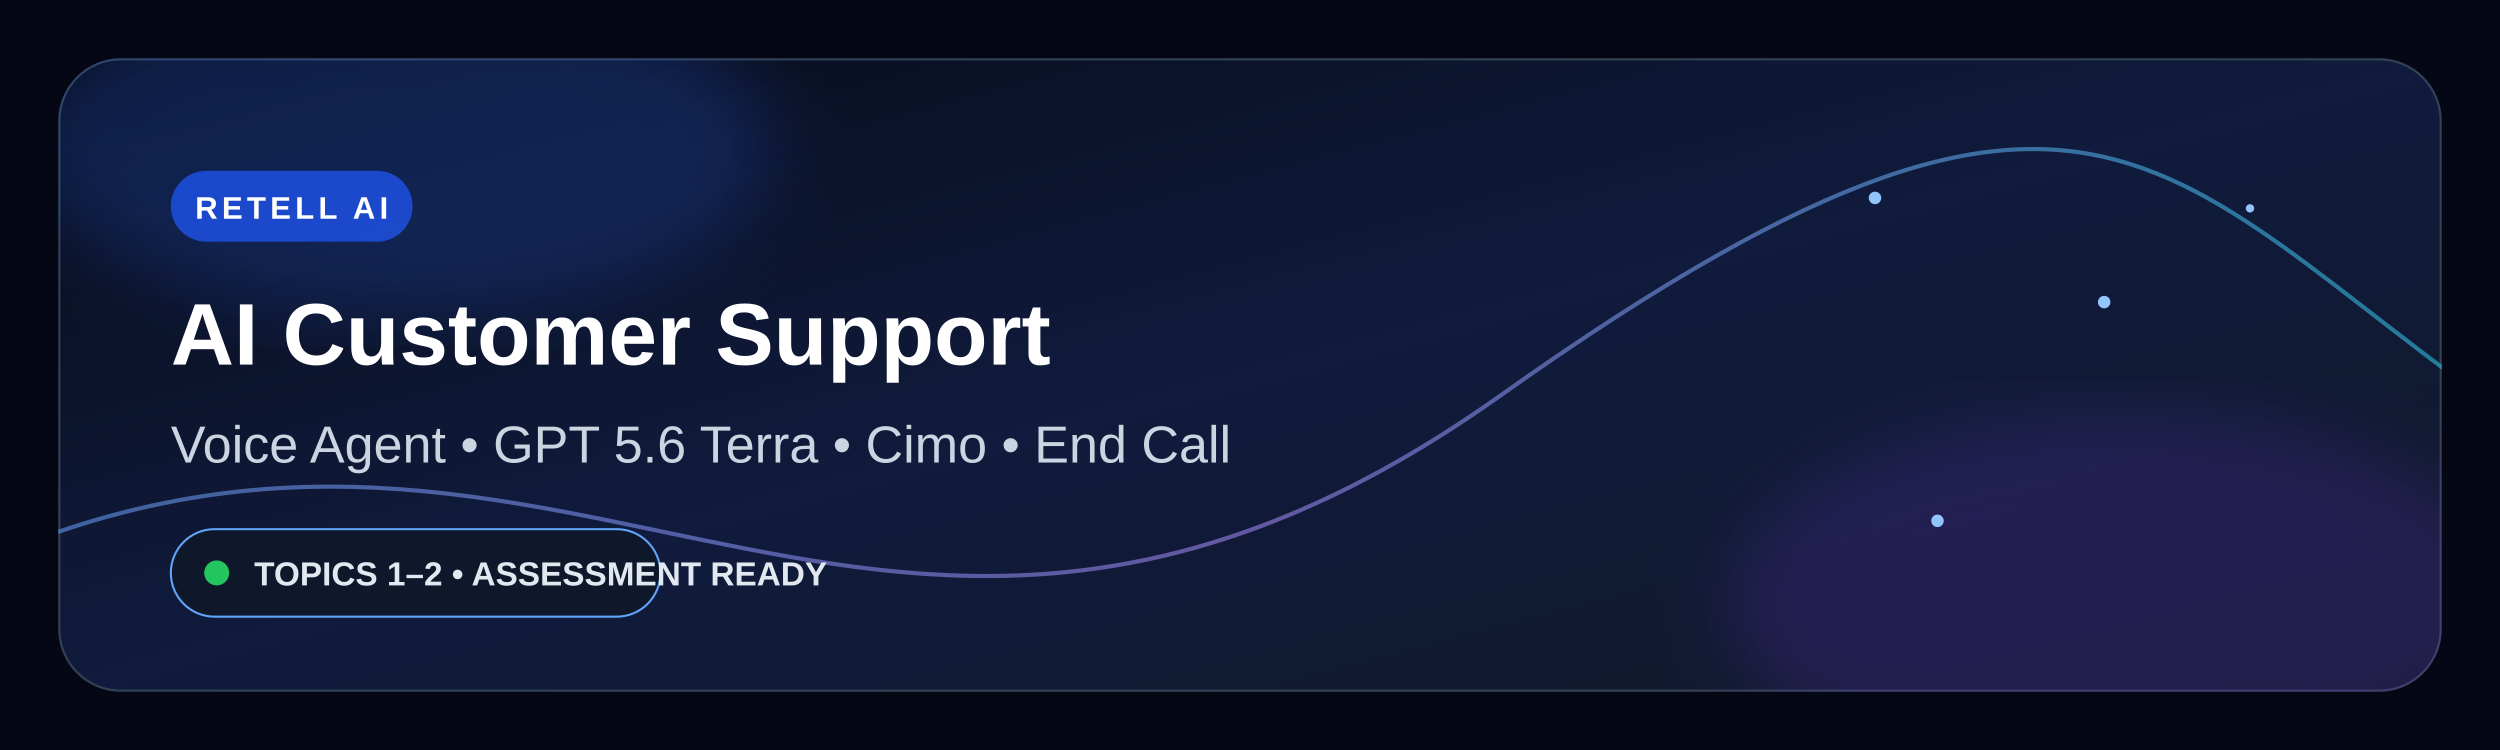
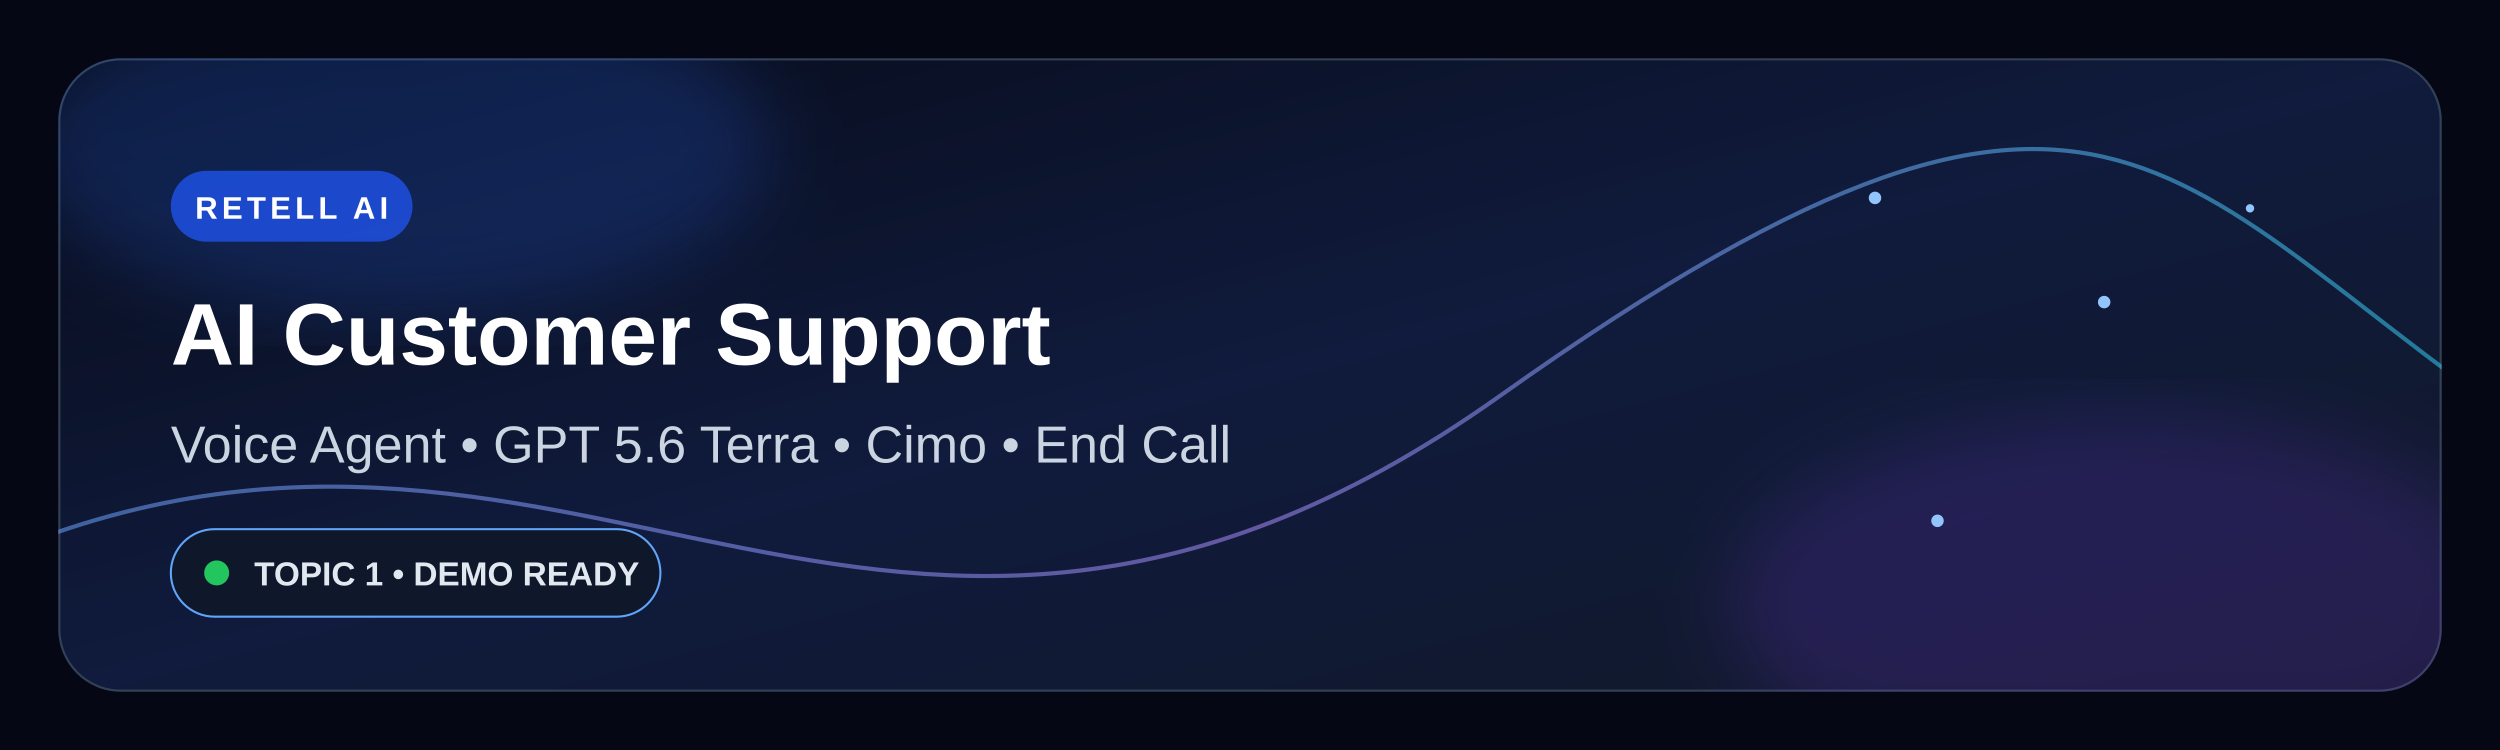
<svg xmlns="http://www.w3.org/2000/svg" width="1200" height="360" viewBox="0 0 1200 360" role="img" aria-labelledby="title desc">
  <defs>
    <linearGradient id="bg" x1="0" y1="0" x2="1" y2="1">
      <stop offset="0" stop-color="#070b18" />
      <stop offset=".5" stop-color="#101b3d" />
      <stop offset="1" stop-color="#111827" />
    </linearGradient>
    <linearGradient id="glow" x1="0" y1="0" x2="1" y2="0">
      <stop offset="0" stop-color="#60a5fa" />
      <stop offset=".5" stop-color="#a78bfa" />
      <stop offset="1" stop-color="#22d3ee" />
    </linearGradient>
    <filter id="blur">
      <feGaussianBlur stdDeviation="18" />
    </filter>
    <filter id="soft">
      <feGaussianBlur stdDeviation="4" />
    </filter>
    <clipPath id="clip">
      <rect x="28" y="28" width="1144" height="304" rx="30" />
    </clipPath>
  </defs>
  <rect width="1200" height="360" fill="#050814" />
  <g clip-path="url(#clip)">
    <rect x="28" y="28" width="1144" height="304" rx="30" fill="url(#bg)" stroke="#334155" stroke-width="2" />
    <ellipse cx="190" cy="70" rx="180" ry="80" fill="#2563eb" opacity=".22" filter="url(#blur)">
      <animate attributeName="cx" values="190;360;190" dur="7s" repeatCount="indefinite" />
    </ellipse>
    <ellipse cx="1020" cy="290" rx="190" ry="90" fill="#7c3aed" opacity=".18" filter="url(#blur)">
      <animate attributeName="cx" values="1020;850;1020" dur="8s" repeatCount="indefinite" />
    </ellipse>
    <path d="M-50 290 C260 120 410 410 720 190 S1040 100 1250 230" fill="none" stroke="url(#glow)" stroke-width="2" opacity=".55">
      <animate attributeName="d" dur="6s" repeatCount="indefinite" values="M-50 290 C260 120 410 410 720 190 S1040 100 1250 230;M-50 250 C280 360 430 70 720 210 S1050 330 1250 140;M-50 290 C260 120 410 410 720 190 S1040 100 1250 230" />
    </path>
    <g fill="#93c5fd">
      <circle cx="900" cy="95" r="3">
        <animate attributeName="r" values="2;5;2" dur="1.8s" repeatCount="indefinite" />
      </circle>
      <circle cx="1010" cy="145" r="3">
        <animate attributeName="r" values="3;6;3" dur="2.2s" repeatCount="indefinite" />
      </circle>
      <circle cx="1080" cy="100" r="2">
        <animate attributeName="r" values="2;5;2" dur="1.5s" repeatCount="indefinite" />
      </circle>
      <circle cx="930" cy="250" r="3">
        <animate attributeName="r" values="3;6;3" dur="2.5s" repeatCount="indefinite" />
      </circle>
    </g>
    <g transform="translate(82 82)">
      <rect width="116" height="34" rx="17" fill="#1d4ed8" opacity=".9" />
      <text x="58" y="23" text-anchor="middle" fill="#fff" font-family="Arial,sans-serif" font-size="15" font-weight="700" letter-spacing="2">RETELL AI</text>
    </g>
    <text x="82" y="175" fill="#fff" font-family="Arial,sans-serif" font-size="42" font-weight="800">AI Customer Support</text>
    <text x="82" y="222" fill="#cbd5e1" font-family="Arial,sans-serif" font-size="25">Voice Agent • GPT 5.6 Terra • Cimo • End Call</text>
    <g transform="translate(82 254)">
      <rect width="235" height="42" rx="21" fill="#0f172a" stroke="#60a5fa" />
      <circle cx="22" cy="21" r="6" fill="#22c55e">
        <animate attributeName="opacity" values="1;.25;1" dur="1.2s" repeatCount="indefinite" />
      </circle>
-       <text x="40" y="27" fill="#e2e8f0" font-family="Arial,sans-serif" font-size="16" font-weight="700">TOPICS 1–2 • ASSESSMENT READY</text>
+       <text x="40" y="27" fill="#e2e8f0" font-family="Arial,sans-serif" font-size="16" font-weight="700">TOPIC 1 • DEMO READY</text>
    </g>
  </g>
</svg>
